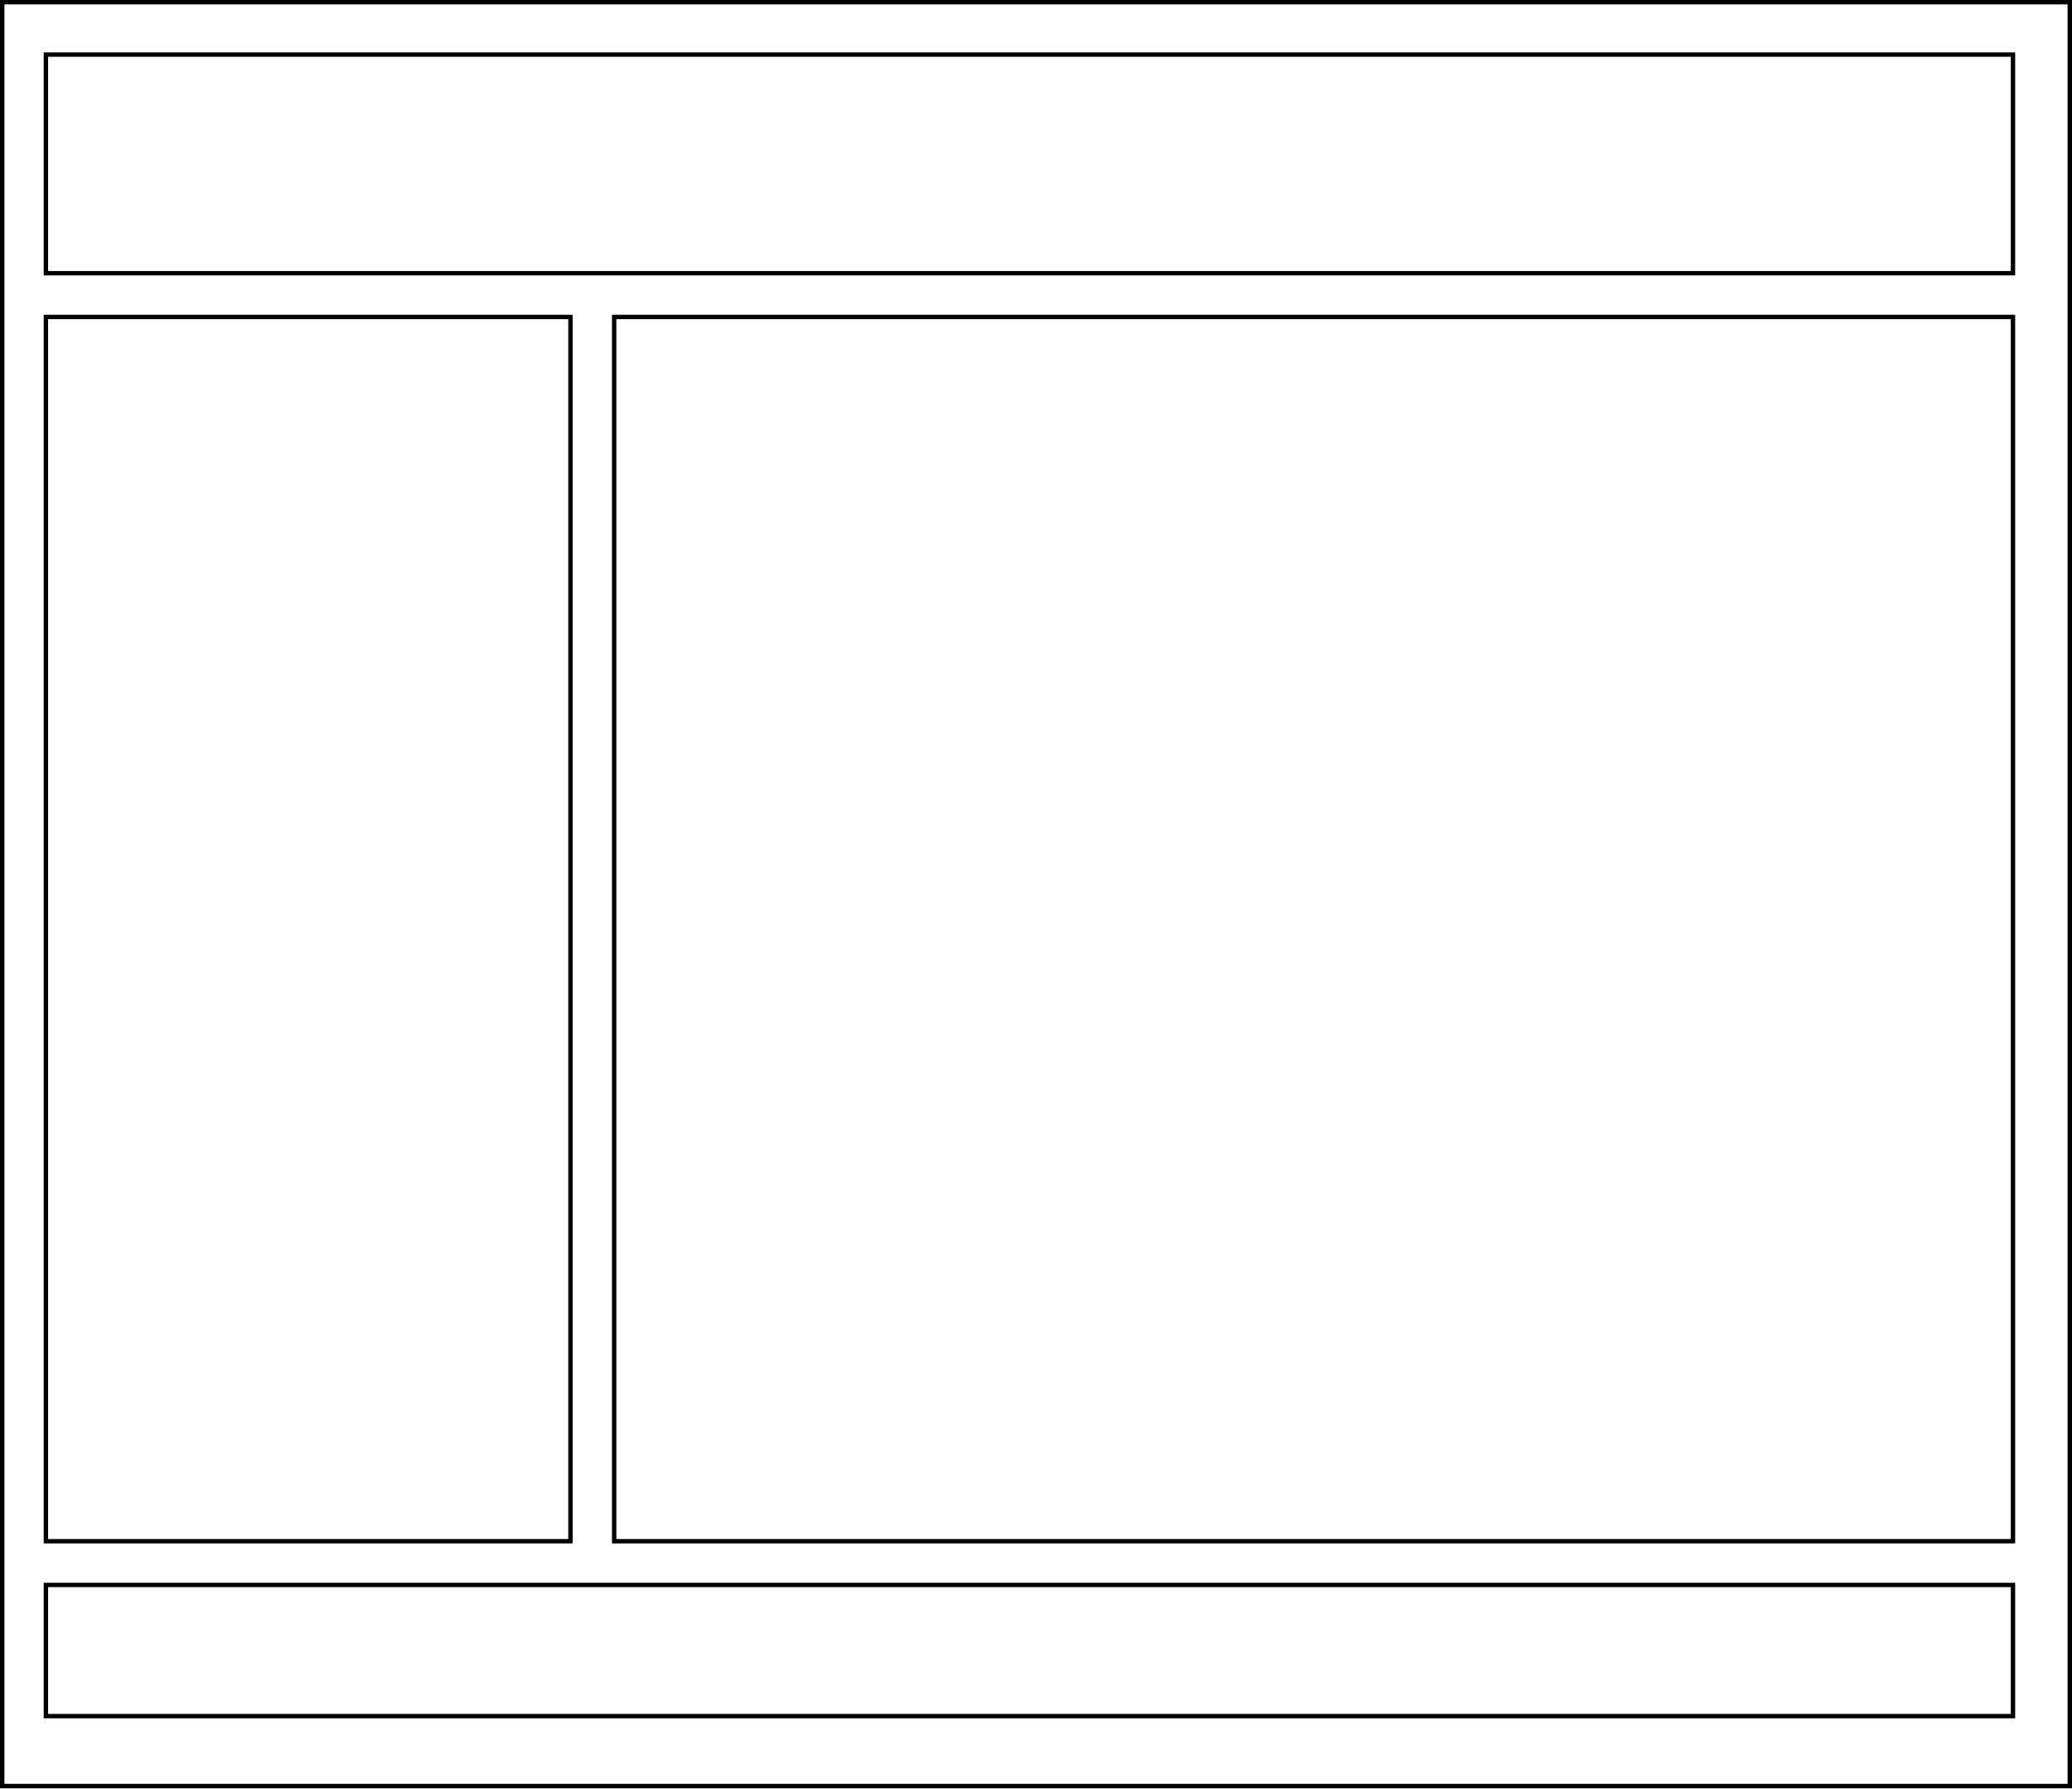
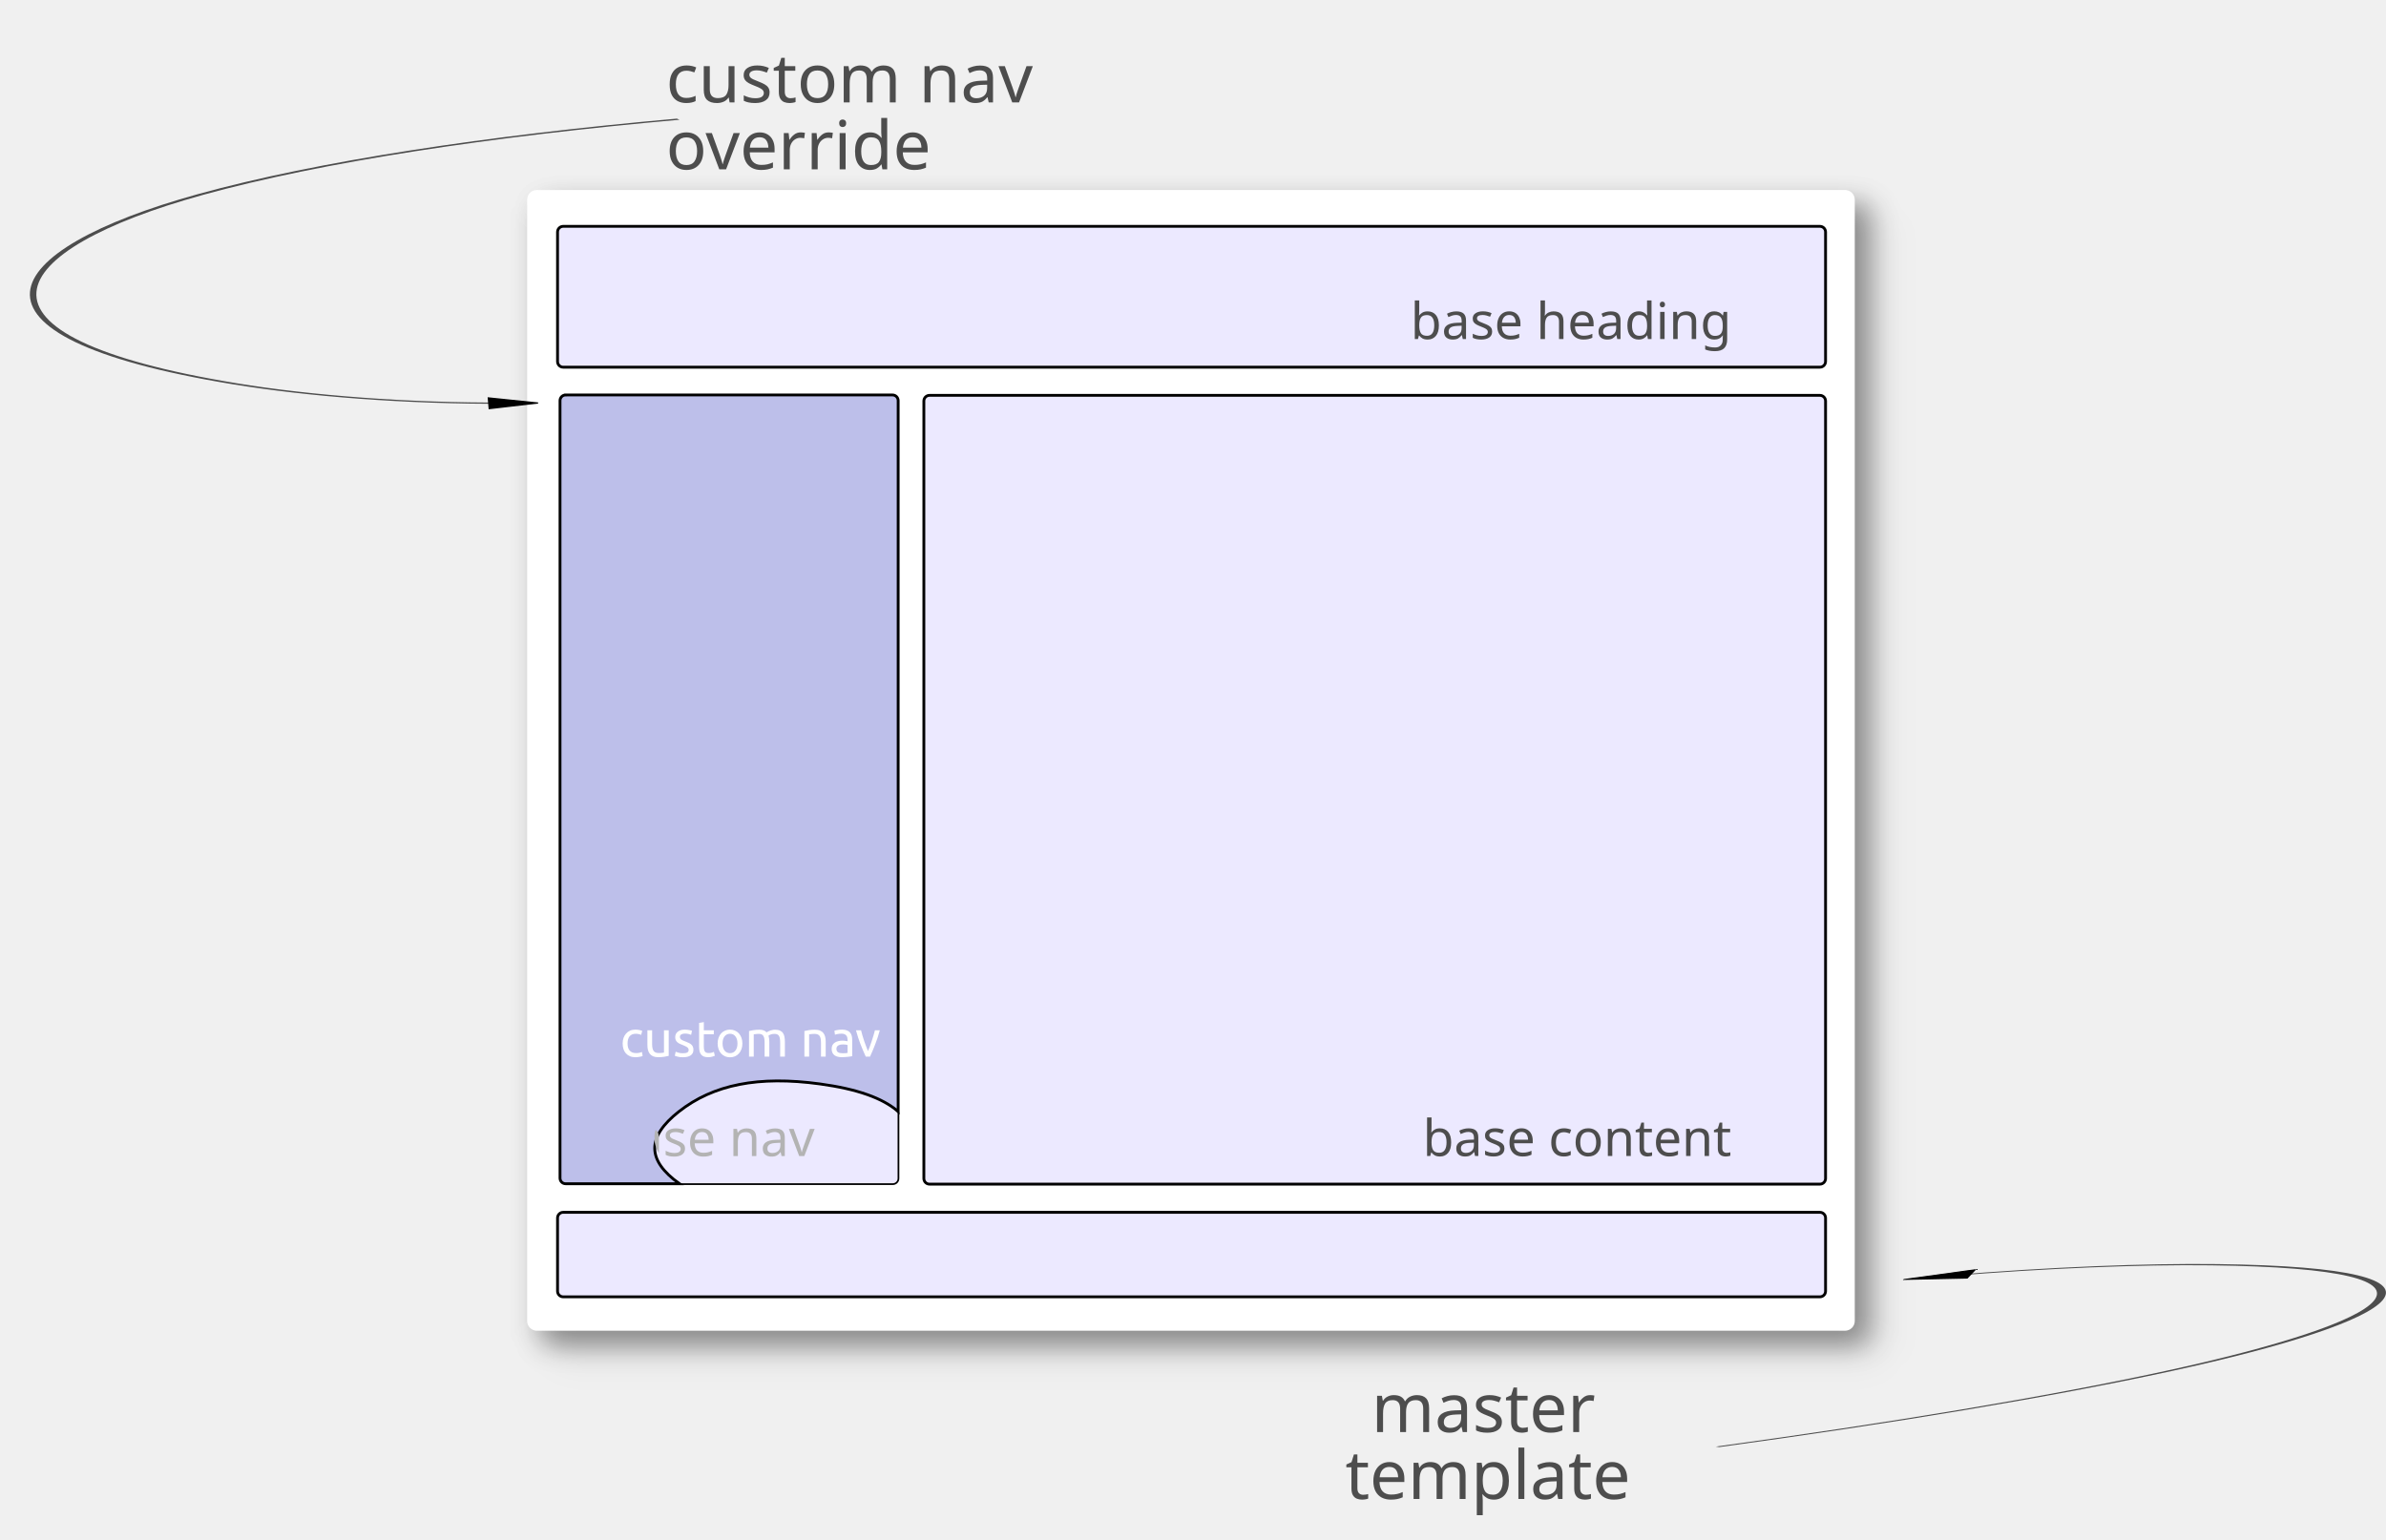
- <svg xmlns="http://www.w3.org/2000/svg" width="474" height="409" id="svg2" version="1.1">
-   <defs id="defs4" />
-   <g id="layer1" transform="translate(-39.5,-219.875)">
-     <rect style="fill:#ffffff;fill-opacity:1;stroke:#000000;stroke-width:1.014;stroke-miterlimit:4;stroke-opacity:1;stroke-dasharray:none" id="rect3765" width="472.986" height="407.986" x="40.007" y="220.369" />
-     <rect style="fill:#ffffff;fill-opacity:1;stroke:#000000;stroke-width:1;stroke-miterlimit:4;stroke-opacity:1;stroke-dasharray:none" id="rect3771" width="450" height="50" x="50" y="232.362" />
-     <rect style="fill:#ffffff;fill-opacity:1;stroke:#000000;stroke-width:1;stroke-miterlimit:4;stroke-opacity:1;stroke-dasharray:none" id="rect3773" width="120" height="280" x="50" y="292.362" />
-     <rect style="fill:#ffffff;fill-opacity:1;stroke:#000000;stroke-width:1;stroke-miterlimit:4;stroke-opacity:1;stroke-dasharray:none" id="rect3775" width="320" height="280" x="180" y="292.362" />
-     <rect style="fill:#ffffff;fill-opacity:1;stroke:#000000;stroke-width:1;stroke-miterlimit:4;stroke-opacity:1;stroke-dasharray:none" id="rect3777" width="450" height="30" x="50" y="582.362" />
+ <svg xmlns="http://www.w3.org/2000/svg" xmlns:xlink="http://www.w3.org/1999/xlink" width="846.758" height="546.544" id="svg2" version="1.1">
+   <defs id="defs4">
+     <marker orient="auto" refY="0" refX="0" id="Arrow1Lend" style="overflow:visible">
+       <path id="path3830" d="M 0,0 5,-5 -12.5,0 5,5 0,0 z" style="fill-rule:evenodd;stroke:#000000;stroke-width:1pt" transform="matrix(-0.8,0,0,-0.8,-10,0)" />
+     </marker>
+     <pattern xlink:href="#Strips1_1" id="pattern6041" patternTransform="matrix(11.09659,0,0,11.09659,337.5306,6.298231)" />
+     <pattern id="Strips1_1" patternTransform="translate(0,0) scale(10,10)" height="1" width="2" patternUnits="userSpaceOnUse">
+       <rect id="rect5318" height="2" width="1" y="-0.5" x="0" style="fill:black;stroke:none" />
+     </pattern>
+     <marker orient="auto" refY="0" refX="0" id="TriangleInL" style="overflow:visible">
+       <path id="path3960" d="m 5.77,0 -8.65,5 0,-10 8.65,5 z" style="fill-rule:evenodd;stroke:#000000;stroke-width:1pt" transform="scale(-0.8,-0.8)" />
+     </marker>
+     <marker orient="auto" refY="0" refX="0" id="Arrow1Lstart" style="overflow:visible">
+       <path id="path3827" d="M 0,0 5,-5 -12.5,0 5,5 0,0 z" style="fill-rule:evenodd;stroke:#000000;stroke-width:1pt" transform="matrix(0.8,0,0,0.8,10,0)" />
+     </marker>
+     <filter id="filter3151" color-interpolation-filters="sRGB">
+       <feFlood id="feFlood3153" flood-opacity="0.25" flood-color="rgb(0,0,0)" result="flood" />
+       <feComposite id="feComposite3155" in2="SourceGraphic" in="flood" operator="in" result="composite1" />
+       <feGaussianBlur id="feGaussianBlur3157" stdDeviation="5" result="blur" />
+       <feOffset id="feOffset3159" dx="5" dy="5" result="offset" />
+       <feComposite id="feComposite3161" in2="offset" in="SourceGraphic" operator="over" result="fbSourceGraphic" />
+       <feColorMatrix result="fbSourceGraphicAlpha" in="fbSourceGraphic" values="0 0 0 -1 0 0 0 0 -1 0 0 0 0 -1 0 0 0 0 1 0" id="feColorMatrix3163" />
+       <feFlood id="feFlood3165" flood-opacity="0.25" flood-color="rgb(0,0,0)" result="flood" in="fbSourceGraphic" />
+       <feComposite id="feComposite3167" in2="fbSourceGraphic" in="flood" operator="in" result="composite1" />
+       <feGaussianBlur id="feGaussianBlur3169" stdDeviation="5" result="blur" />
+       <feOffset id="feOffset3171" dx="5" dy="5" result="offset" />
+       <feComposite id="feComposite3173" in2="offset" in="fbSourceGraphic" operator="over" result="composite2" />
+     </filter>
+     <mask maskUnits="userSpaceOnUse" id="mask4028">
+       <path transform="matrix(0.7512932,0,0,0.3831214,56.17512,421.7745)" d="m 160.8,349.194 c 1.608,29.948 -10.829,49.154 -38.815,59.938 -27.986,10.784 -50.095,4.89 -68.999,-18.394 -18.904,-23.284 -20.131,-46.132 -3.828,-71.306 16.302,-25.174 37.653,-33.401 66.633,-25.676 28.979,7.725 43.402,25.489 45.01,55.437 z" id="path4030" style="fill:#787bd4;fill-opacity:0.481;stroke:#ffffff;stroke-width:1;stroke-linejoin:miter;stroke-miterlimit:4;stroke-opacity:1;stroke-dasharray:none" />
+     </mask>
+     <clipPath clipPathUnits="userSpaceOnUse" id="clipPath4100">
+       <path style="fill:#ffffff;fill-opacity:1;stroke:#ffffff;stroke-width:1;stroke-linejoin:miter;stroke-miterlimit:4;stroke-opacity:1;stroke-dasharray:none" id="path4102" d="m 160.8,349.194 c 1.608,29.948 -10.829,49.154 -38.815,59.938 -27.986,10.784 -50.095,4.89 -68.999,-18.394 -18.904,-23.284 -20.131,-46.132 -3.828,-71.306 16.302,-25.174 37.653,-33.401 66.633,-25.676 28.979,7.725 43.402,25.489 45.01,55.437 z" transform="matrix(0.7512932,0,0,0.3831214,54.44799,424.0774)" />
+     </clipPath>
+     <clipPath clipPathUnits="userSpaceOnUse" id="clipPath4123">
+       <path transform="matrix(0.7512932,0,0,0.3831214,54.44799,424.0774)" d="m 160.8,349.194 c 1.608,29.948 -10.829,49.154 -38.815,59.938 -27.986,10.784 -50.095,4.89 -68.999,-18.394 -18.904,-23.284 -20.131,-46.132 -3.828,-71.306 16.302,-25.174 37.653,-33.401 66.633,-25.676 28.979,7.725 43.402,25.489 45.01,55.437 z" id="path4125" style="fill:#ffffff;fill-opacity:1;stroke:#ffffff;stroke-width:1;stroke-linejoin:miter;stroke-miterlimit:4;stroke-opacity:1;stroke-dasharray:none" />
+     </clipPath>
+     <clipPath clipPathUnits="userSpaceOnUse" id="clipPath4127">
+       <path transform="matrix(0.7512932,0,0,0.3831214,54.44799,424.0774)" d="m 160.8,349.194 c 1.608,29.948 -10.829,49.154 -38.815,59.938 -27.986,10.784 -50.095,4.89 -68.999,-18.394 -18.904,-23.284 -20.131,-46.132 -3.828,-71.306 16.302,-25.174 37.653,-33.401 66.633,-25.676 28.979,7.725 43.402,25.489 45.01,55.437 z" id="path4129" style="fill:#ffffff;fill-opacity:1;stroke:#ffffff;stroke-width:1;stroke-linejoin:miter;stroke-miterlimit:4;stroke-opacity:1;stroke-dasharray:none" />
+     </clipPath>
+     <marker orient="auto" refY="0" refX="0" id="TriangleInL-8" style="overflow:visible">
+       <path id="path3960-1" d="m 5.77,0 -8.65,5 0,-10 8.65,5 z" style="fill-rule:evenodd;stroke:#000000;stroke-width:1pt" transform="scale(-0.8,-0.8)" />
+     </marker>
+   </defs>
+   <g id="layer1" transform="translate(147.8654,-152.0182)">
+     <rect style="fill:#ffffff;fill-opacity:1;stroke:#ffffff;stroke-width:1.014;stroke-linejoin:miter;stroke-miterlimit:4;stroke-opacity:1;stroke-dasharray:none;filter:url(#filter3151)" id="rect3765" width="472.986" height="407.986" x="40.007" y="220.369" ry="2.993" transform="matrix(0.9939971,0,0,0.9900961,-0.04841163,1.772249)" />
+     <rect style="fill:#ece9ff;fill-opacity:1;stroke:#000000;stroke-width:1;stroke-linejoin:miter;stroke-miterlimit:4;stroke-opacity:1;stroke-dasharray:none" id="rect3771" width="450" height="50" x="50" y="232.362" ry="2" />
+     <rect style="fill:#ece9ff;fill-opacity:1;stroke:#000000;stroke-width:1;stroke-linejoin:miter;stroke-miterlimit:4;stroke-opacity:1;stroke-dasharray:none" id="rect3775" width="320" height="280" x="180" y="292.362" ry="2" />
+     <rect style="fill:#ece9ff;fill-opacity:1;stroke:#000000;stroke-width:1;stroke-linejoin:miter;stroke-miterlimit:4;stroke-opacity:1;stroke-dasharray:none" id="rect3777" width="450" height="30" x="50" y="582.362" ry="2" />
+     <path style="fill:none;stroke:#4d4d4d;stroke-width:2.641;stroke-linecap:butt;stroke-linejoin:miter;stroke-miterlimit:4;stroke-opacity:1;stroke-dasharray:none;marker-start:url(#TriangleInL)" id="path3053" d="m 397.917,375.893 c -29.45,-6.858 -55.561,-26.28 -73.121,-50.453 -68.755,-94.65 -25.842,-225.12 51.339,-299.913 40.349,-39.101 90.763,-67.031 144.528,-82.884" transform="matrix(-1.192756,0.1262851,-0.1501322,-0.1042804,1074.078,593.8824)" />
+     <text xml:space="preserve" style="font-size:24px;font-style:normal;font-variant:normal;font-weight:normal;font-stretch:normal;text-align:end;line-height:99%;letter-spacing:0px;word-spacing:0px;text-anchor:end;fill:#4d4d4d;fill-opacity:1;stroke:none;font-family:Ubuntu;-inkscape-font-specification:Ubuntu" x="462" y="660.362" id="text4461">
+       <tspan id="tspan4463" x="462" y="660.362" style="font-style:normal;font-variant:normal;font-weight:normal;font-stretch:normal;fill:#4d4d4d;font-family:Ubuntu;-inkscape-font-specification:Ubuntu">master</tspan>
+       <tspan x="462" y="684.122" id="tspan4465" style="font-style:normal;font-variant:normal;font-weight:normal;font-stretch:normal;fill:#4d4d4d;font-family:Ubuntu;-inkscape-font-specification:Ubuntu">template</tspan>
+     </text>
+     <text xml:space="preserve" style="font-size:18px;font-style:normal;font-variant:normal;font-weight:normal;font-stretch:normal;text-align:end;line-height:125%;letter-spacing:0px;word-spacing:0px;text-anchor:end;fill:#4d4d4d;fill-opacity:1;stroke:none;font-family:Ubuntu;-inkscape-font-specification:Ubuntu" x="490" y="272.362" id="text6050">
+       <tspan id="tspan6052" x="490" y="272.362">base heading</tspan>
+     </text>
+     <text xml:space="preserve" style="font-size:18px;font-style:normal;font-variant:normal;font-weight:normal;font-stretch:normal;text-align:end;line-height:125%;letter-spacing:0px;word-spacing:0px;text-anchor:end;fill:#4d4d4d;fill-opacity:1;stroke:none;font-family:Ubuntu;-inkscape-font-specification:Ubuntu" x="490" y="562.362" id="text6050-7">
+       <tspan id="tspan6052-9" x="490" y="562.362">base content</tspan>
+     </text>
+     <rect style="fill:#ece9ff;fill-opacity:1;stroke:#000000;stroke-width:0.611;stroke-linejoin:miter;stroke-miterlimit:4;stroke-opacity:1;stroke-dasharray:none" id="rect3775-9" width="119.474" height="279.985" x="50.008" y="292.37" ry="2" mask="none" clip-path="url(#clipPath4127)" transform="translate(1.50291,0)" />
+     <path style="fill:#787bd4;fill-opacity:0.481;stroke:#000000;stroke-width:1;stroke-linejoin:miter;stroke-miterlimit:4;stroke-opacity:1" mask="none" d="m 52.879,292.225 c -1.108,0 -2,0.892 -2,2 l 0,276 c 0,1.108 0.892,2 2,2 l 40.406,0 c -11.664,-8.324 -11.701,-16.576 -0.25,-25.594 12.248,-9.645 28.29,-12.803 50.062,-9.844 13.185,1.792 22.327,5.016 27.781,9.812 l 0,-252.375 c 0,-1.108 -0.892,-2 -2,-2 l -116,0 z" id="rect3773" />
+     <g id="text6050-7-7" style="font-size:18px;font-style:normal;font-variant:normal;font-weight:normal;font-stretch:normal;text-align:end;line-height:125%;letter-spacing:0px;word-spacing:0px;text-anchor:end;fill:#ffffff;fill-opacity:1;stroke:none;font-family:Ubuntu;-inkscape-font-specification:Ubuntu" transform="translate(217.0353,-36.00279)">
+       <path id="path4168" d="m -139.339,563.321 c -0.756,0 -1.422,-0.12 -1.998,-0.36 -0.564,-0.24 -1.044,-0.576 -1.44,-1.008 -0.384,-0.432 -0.672,-0.942 -0.864,-1.53 -0.192,-0.6 -0.288,-1.26 -0.288,-1.98 0,-0.72 0.102,-1.38 0.306,-1.98 0.216,-0.6 0.516,-1.116 0.9,-1.548 0.384,-0.444 0.852,-0.786 1.404,-1.026 0.564,-0.252 1.188,-0.378 1.872,-0.378 0.42,10e-6 0.84,0.036 1.26,0.108 0.42,0.072 0.822,0.186 1.206,0.342 l -0.378,1.422 c -0.252,-0.12 -0.546,-0.216 -0.882,-0.288 -0.324,-0.072 -0.672,-0.108 -1.044,-0.108 -0.936,10e-6 -1.656,0.294 -2.16,0.882 -0.492,0.588 -0.738,1.446 -0.738,2.574 0,0.504 0.054,0.966 0.162,1.386 0.12,0.42 0.3,0.78 0.54,1.08 0.252,0.3 0.57,0.534 0.954,0.702 0.384,0.156 0.852,0.234 1.404,0.234 0.444,0 0.846,-0.042 1.206,-0.126 0.36,-0.084 0.642,-0.174 0.846,-0.27 l 0.234,1.404 c -0.096,0.06 -0.234,0.12 -0.414,0.18 -0.18,0.048 -0.384,0.09 -0.612,0.126 -0.228,0.048 -0.474,0.084 -0.738,0.108 -0.252,0.036 -0.498,0.054 -0.738,0.054" style="fill:#ffffff;stroke:none" />
+       <path id="path4170" d="m -127.588,562.835 c -0.384,0.096 -0.894,0.198 -1.53,0.306 -0.624,0.108 -1.35,0.162 -2.178,0.162 -0.72,0 -1.326,-0.102 -1.818,-0.306 -0.492,-0.216 -0.888,-0.516 -1.188,-0.9 -0.3,-0.384 -0.516,-0.834 -0.648,-1.35 -0.132,-0.528 -0.198,-1.11 -0.198,-1.746 l 0,-5.256 1.674,0 0,4.896 c 0,1.14 0.18,1.956 0.54,2.448 0.36,0.492 0.966,0.738 1.818,0.738 0.18,0 0.366,-0.006 0.558,-0.018 0.192,-0.012 0.372,-0.024 0.54,-0.036 0.168,-0.024 0.318,-0.042 0.45,-0.054 0.144,-0.024 0.246,-0.048 0.306,-0.072 l 0,-7.902 1.674,0 0,9.09" style="fill:#ffffff;stroke:none" />
+       <path id="path4172" d="m -122.526,561.899 c 0.684,0 1.188,-0.09 1.512,-0.27 0.336,-0.18 0.504,-0.468 0.504,-0.864 -10e-6,-0.408 -0.162,-0.732 -0.486,-0.972 -0.324,-0.24 -0.858,-0.51 -1.602,-0.81 -0.36,-0.144 -0.708,-0.288 -1.044,-0.432 -0.324,-0.156 -0.606,-0.336 -0.846,-0.54 -0.24,-0.204 -0.432,-0.45 -0.576,-0.738 -0.144,-0.288 -0.216,-0.642 -0.216,-1.062 0,-0.828 0.306,-1.482 0.918,-1.962 0.612,-0.492 1.446,-0.738 2.502,-0.738 0.264,10e-6 0.528,0.018 0.792,0.054 0.264,0.024 0.51,0.06 0.738,0.108 0.228,0.036 0.426,0.078 0.594,0.126 0.18,0.048 0.318,0.09 0.414,0.126 l -0.306,1.44 c -0.18,-0.096 -0.462,-0.192 -0.846,-0.288 -0.384,-0.108 -0.846,-0.162 -1.386,-0.162 -0.468,10e-6 -0.876,0.096 -1.224,0.288 -0.348,0.18 -0.522,0.468 -0.522,0.864 -1e-5,0.204 0.036,0.384 0.108,0.54 0.084,0.156 0.204,0.3 0.36,0.432 0.168,0.12 0.372,0.234 0.612,0.342 0.24,0.108 0.528,0.222 0.864,0.342 0.444,0.168 0.84,0.336 1.188,0.504 0.348,0.156 0.642,0.342 0.882,0.558 0.252,0.216 0.444,0.48 0.576,0.792 0.132,0.3 0.198,0.672 0.198,1.116 -1e-5,0.864 -0.324,1.518 -0.972,1.962 -0.636,0.444 -1.548,0.666 -2.736,0.666 -0.828,0 -1.476,-0.072 -1.944,-0.216 -0.468,-0.132 -0.786,-0.234 -0.954,-0.306 l 0.306,-1.44 c 0.192,0.072 0.498,0.18 0.918,0.324 0.42,0.144 0.978,0.216 1.674,0.216" style="fill:#ffffff;stroke:none" />
+       <path id="path4174" d="m -115.123,553.745 3.546,0 0,1.404 -3.546,0 0,4.32 c 0,0.468 0.036,0.858 0.108,1.17 0.072,0.3 0.18,0.54 0.324,0.72 0.144,0.168 0.324,0.288 0.54,0.36 0.216,0.072 0.468,0.108 0.756,0.108 0.504,0 0.906,-0.054 1.206,-0.162 0.312,-0.12 0.528,-0.204 0.648,-0.252 l 0.324,1.386 c -0.168,0.084 -0.462,0.186 -0.882,0.306 -0.42,0.132 -0.9,0.198 -1.44,0.198 -0.636,0 -1.164,-0.078 -1.584,-0.234 -0.408,-0.168 -0.738,-0.414 -0.99,-0.738 -0.252,-0.324 -0.432,-0.72 -0.54,-1.188 -0.096,-0.48 -0.144,-1.032 -0.144,-1.656 l 0,-8.352 1.674,-0.288 0,2.898" style="fill:#ffffff;stroke:none" />
+       <path id="path4176" d="m -101.437,558.425 c -1e-5,0.744 -0.108,1.416 -0.324,2.016 -0.216,0.6 -0.522,1.116 -0.918,1.548 -0.384,0.432 -0.846,0.768 -1.386,1.008 -0.54,0.228 -1.128,0.342 -1.764,0.342 -0.636,0 -1.224,-0.114 -1.764,-0.342 -0.54,-0.24 -1.008,-0.576 -1.404,-1.008 -0.384,-0.432 -0.684,-0.948 -0.9,-1.548 -0.216,-0.6 -0.324,-1.272 -0.324,-2.016 0,-0.732 0.108,-1.398 0.324,-1.998 0.216,-0.612 0.516,-1.134 0.9,-1.566 0.396,-0.432 0.864,-0.762 1.404,-0.99 0.54,-0.24 1.128,-0.36 1.764,-0.36 0.636,10e-6 1.224,0.12 1.764,0.36 0.54,0.228 1.002,0.558 1.386,0.99 0.396,0.432 0.702,0.954 0.918,1.566 0.216,0.6 0.324,1.266 0.324,1.998 m -1.746,0 c -10e-6,-1.056 -0.24,-1.89 -0.72,-2.502 -0.468,-0.624 -1.11,-0.936 -1.926,-0.936 -0.816,10e-6 -1.464,0.312 -1.944,0.936 -0.468,0.612 -0.702,1.446 -0.702,2.502 0,1.056 0.234,1.896 0.702,2.52 0.48,0.612 1.128,0.918 1.944,0.918 0.816,0 1.458,-0.306 1.926,-0.918 0.48,-0.624 0.72,-1.464 0.72,-2.52" style="fill:#ffffff;stroke:none" />
+       <path id="path4178" d="m -99.081,554.015 c 0.384,-0.096 0.888,-0.198 1.512,-0.306 0.636,-0.108 1.368,-0.162 2.196,-0.162 0.6,1e-5 1.104,0.084 1.512,0.252 0.408,0.156 0.75,0.39 1.026,0.702 0.084,-0.06 0.216,-0.144 0.396,-0.252 0.18,-0.108 0.402,-0.21 0.666,-0.306 0.264,-0.108 0.558,-0.198 0.882,-0.27 0.324,-0.084 0.672,-0.126 1.044,-0.126 0.72,1e-5 1.308,0.108 1.764,0.324 0.456,0.204 0.81,0.498 1.062,0.882 0.264,0.384 0.438,0.84 0.522,1.368 0.096,0.528 0.144,1.104 0.144,1.728 l 0,5.256 -1.674,0 0,-4.896 c -1.3e-5,-0.552 -0.03,-1.026 -0.09,-1.422 -0.048,-0.396 -0.15,-0.726 -0.306,-0.99 -0.144,-0.264 -0.348,-0.456 -0.612,-0.576 -0.252,-0.132 -0.582,-0.198 -0.99,-0.198 -0.564,1e-5 -1.032,0.078 -1.404,0.234 -0.36,0.144 -0.606,0.276 -0.738,0.396 0.096,0.312 0.168,0.654 0.216,1.026 0.048,0.372 0.072,0.762 0.072,1.17 l 0,5.256 -1.674,0 0,-4.896 c -7e-6,-0.552 -0.03,-1.026 -0.09,-1.422 -0.06,-0.396 -0.168,-0.726 -0.324,-0.99 -0.144,-0.264 -0.348,-0.456 -0.612,-0.576 -0.252,-0.132 -0.576,-0.198 -0.972,-0.198 -0.168,1e-5 -0.348,0.006 -0.54,0.018 -0.192,0.012 -0.378,0.03 -0.558,0.054 -0.168,0.012 -0.324,0.03 -0.468,0.054 -0.144,0.024 -0.24,0.042 -0.288,0.054 l 0,7.902 -1.674,0 0,-9.09" style="fill:#ffffff;stroke:none" />
+       <path id="path4180" d="m -79.429,554.015 c 0.384,-0.096 0.894,-0.198 1.53,-0.306 0.636,-0.108 1.368,-0.162 2.196,-0.162 0.744,1e-5 1.362,0.108 1.854,0.324 0.492,0.204 0.882,0.498 1.17,0.882 0.3,0.372 0.51,0.822 0.63,1.35 0.12,0.528 0.18,1.11 0.18,1.746 l 0,5.256 -1.674,0 0,-4.896 c -7e-6,-0.576 -0.042,-1.068 -0.126,-1.476 -0.072,-0.408 -0.198,-0.738 -0.378,-0.99 -0.18,-0.252 -0.42,-0.432 -0.72,-0.54 -0.3,-0.12 -0.672,-0.18 -1.116,-0.18 -0.18,1e-5 -0.366,0.006 -0.558,0.018 -0.192,0.012 -0.378,0.03 -0.558,0.054 -0.168,0.012 -0.324,0.03 -0.468,0.054 -0.132,0.024 -0.228,0.042 -0.288,0.054 l 0,7.902 -1.674,0 0,-9.09" style="fill:#ffffff;stroke:none" />
+       <path id="path4182" d="m -65.925,561.899 c 0.396,0 0.744,-0.006 1.044,-0.018 0.312,-0.024 0.57,-0.06 0.774,-0.108 l 0,-2.79 c -0.12,-0.06 -0.318,-0.108 -0.594,-0.144 -0.264,-0.048 -0.588,-0.072 -0.972,-0.072 -0.252,0 -0.522,0.018 -0.81,0.054 -0.276,0.036 -0.534,0.114 -0.774,0.234 -0.228,0.108 -0.42,0.264 -0.576,0.468 -0.156,0.192 -0.234,0.45 -0.234,0.774 -3e-6,0.6 0.192,1.02 0.576,1.26 0.384,0.228 0.906,0.342 1.566,0.342 m -0.144,-8.388 c 0.672,10e-6 1.236,0.09 1.692,0.27 0.468,0.168 0.84,0.414 1.116,0.738 0.288,0.312 0.492,0.69 0.612,1.134 0.12,0.432 0.18,0.912 0.18,1.44 l 0,5.85 c -0.144,0.024 -0.348,0.06 -0.612,0.108 -0.252,0.036 -0.54,0.072 -0.864,0.108 -0.324,0.036 -0.678,0.066 -1.062,0.09 -0.372,0.036 -0.744,0.054 -1.116,0.054 -0.528,0 -1.014,-0.054 -1.458,-0.162 -0.444,-0.108 -0.828,-0.276 -1.152,-0.504 -0.324,-0.24 -0.576,-0.552 -0.756,-0.936 -0.18,-0.384 -0.27,-0.846 -0.27,-1.386 -1e-6,-0.516 0.102,-0.96 0.306,-1.332 0.216,-0.372 0.504,-0.672 0.864,-0.9 0.36,-0.228 0.78,-0.396 1.26,-0.504 0.48,-0.108 0.984,-0.162 1.512,-0.162 0.168,0 0.342,0.012 0.522,0.036 0.18,0.012 0.348,0.036 0.504,0.072 0.168,0.024 0.312,0.048 0.432,0.072 0.12,0.024 0.204,0.042 0.252,0.054 l 0,-0.468 c -6e-6,-0.276 -0.03,-0.546 -0.09,-0.81 -0.06,-0.276 -0.168,-0.516 -0.324,-0.72 -0.156,-0.216 -0.372,-0.384 -0.648,-0.504 -0.264,-0.132 -0.612,-0.198 -1.044,-0.198 -0.552,1e-5 -1.038,0.042 -1.458,0.126 -0.408,0.072 -0.714,0.15 -0.918,0.234 l -0.198,-1.386 c 0.216,-0.096 0.576,-0.186 1.08,-0.27 0.504,-0.096 1.05,-0.144 1.638,-0.144" style="fill:#ffffff;stroke:none" />
+       <path id="path4184" d="m -52.668,553.745 c -0.468,1.752 -1.02,3.432 -1.656,5.04 -0.624,1.608 -1.23,3.048 -1.818,4.32 l -1.512,0 c -0.588,-1.272 -1.2,-2.712 -1.836,-4.32 -0.624,-1.608 -1.17,-3.288 -1.638,-5.04 l 1.8,0 c 0.144,0.588 0.312,1.218 0.504,1.89 0.204,0.66 0.414,1.32 0.63,1.98 0.228,0.648 0.456,1.278 0.684,1.89 0.228,0.612 0.444,1.158 0.648,1.638 0.204,-0.48 0.42,-1.026 0.648,-1.638 0.228,-0.612 0.45,-1.242 0.666,-1.89 0.228,-0.66 0.438,-1.32 0.63,-1.98 0.204,-0.672 0.378,-1.302 0.522,-1.89 l 1.728,0" style="fill:#ffffff;stroke:none" />
+     </g>
+     <text xml:space="preserve" style="font-size:18px;font-style:normal;font-variant:normal;font-weight:normal;font-stretch:normal;text-align:end;line-height:125%;letter-spacing:0px;word-spacing:0px;text-anchor:end;fill:#b3b3b3;fill-opacity:1;stroke:none;font-family:Ubuntu;-inkscape-font-specification:Ubuntu" x="163.143" y="565.894" id="text6050-7-2" clip-path="url(#clipPath4123)" transform="translate(1.50291,-3.49903)">
+       <tspan x="163.143" y="565.894" id="tspan4076">base nav</tspan>
+     </text>
+     <path style="fill:none;stroke:#4d4d4d;stroke-width:1.888;stroke-linecap:butt;stroke-linejoin:miter;stroke-miterlimit:4;stroke-opacity:1;stroke-dasharray:none;marker-start:url(#TriangleInL)" id="path3053-1" d="M 413.259,378.272 C 384.309,376.036 356.93,361.029 337.236,340.195 259.628,258.096 288.234,127.693 354.443,48.809 393.605,2.149 446.334,-32.019 503.692,-51.917" transform="matrix(1.211757,-0.02429795,0.1130847,0.2292099,-511.66,218.4663)" />
+     <text xml:space="preserve" style="font-size:24px;font-style:normal;font-variant:normal;font-weight:normal;font-stretch:normal;text-align:start;line-height:99%;letter-spacing:0px;word-spacing:0px;text-anchor:start;fill:#4d4d4d;fill-opacity:1;stroke:none;font-family:Ubuntu;-inkscape-font-specification:Ubuntu" x="88.482" y="188.362" id="text4461-1">
+       <tspan x="88.482" y="188.362" id="tspan4465-5" style="font-style:normal;font-variant:normal;font-weight:normal;font-stretch:normal;text-align:start;text-anchor:start;fill:#4d4d4d;font-family:Ubuntu;-inkscape-font-specification:Ubuntu">custom nav</tspan>
+       <tspan x="88.482" y="212.122" style="font-style:normal;font-variant:normal;font-weight:normal;font-stretch:normal;text-align:start;text-anchor:start;fill:#4d4d4d;font-family:Ubuntu;-inkscape-font-specification:Ubuntu" id="tspan4250">override</tspan>
+     </text>
  </g>
</svg>
